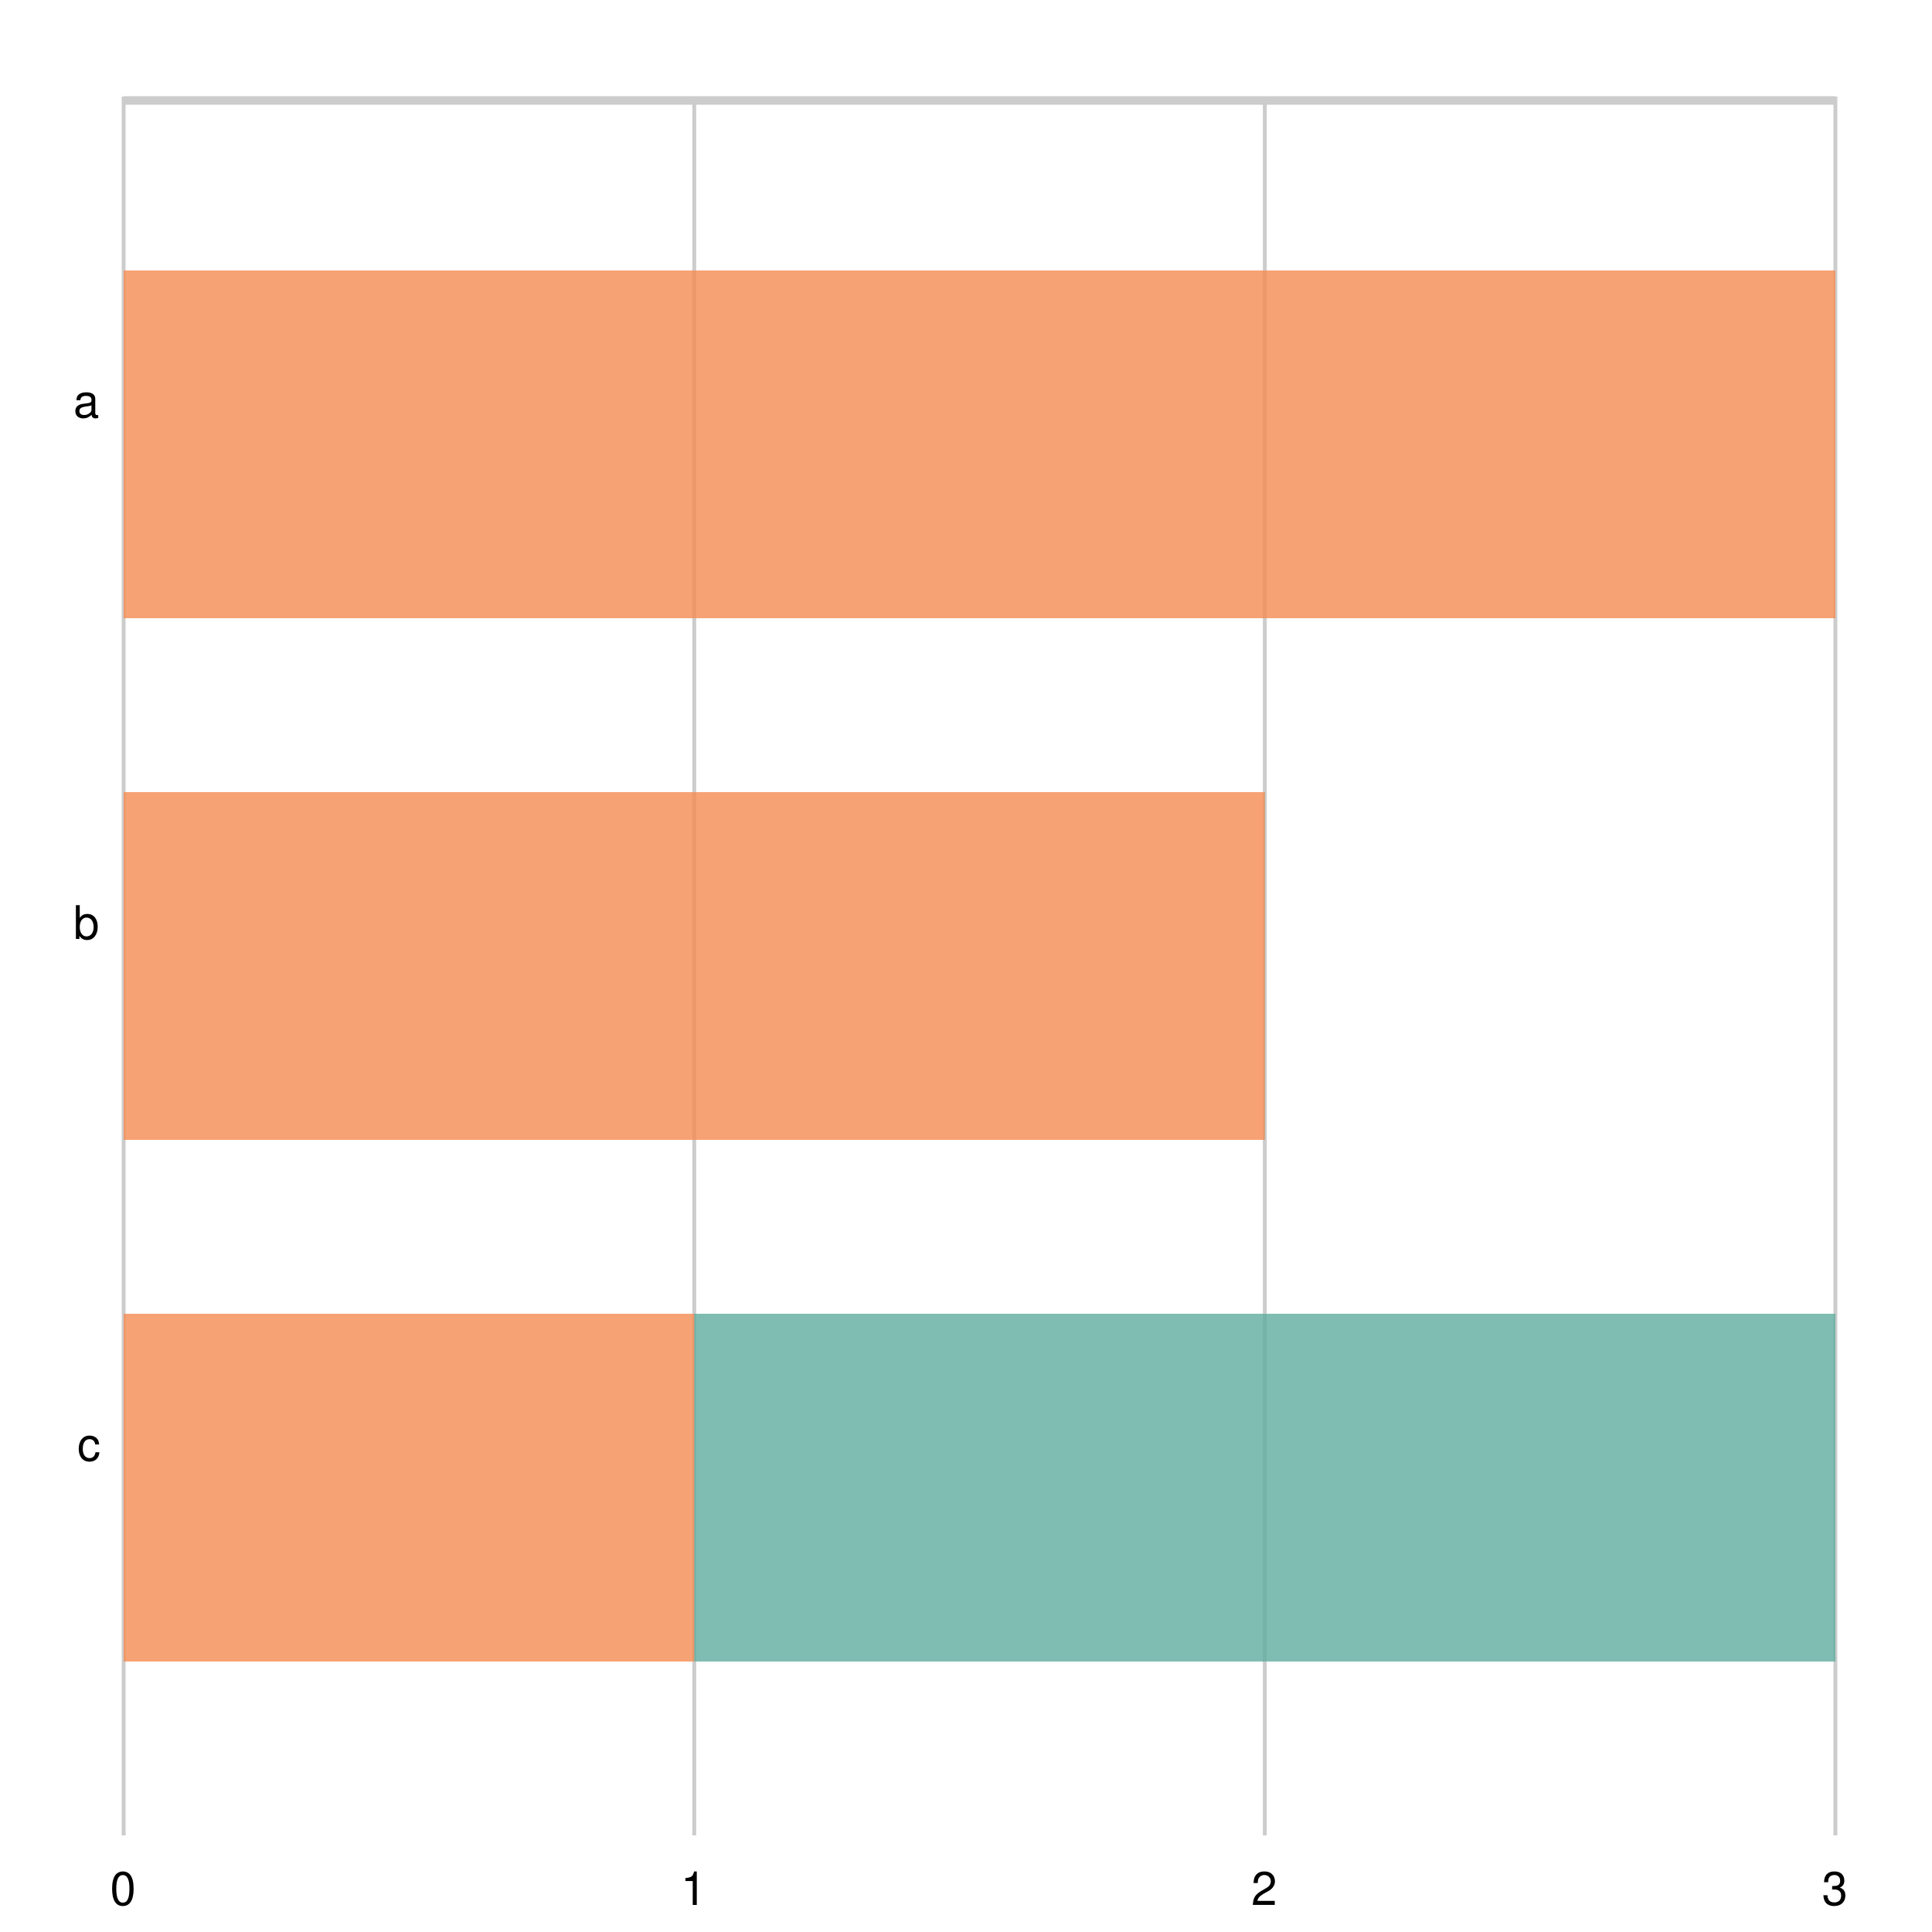
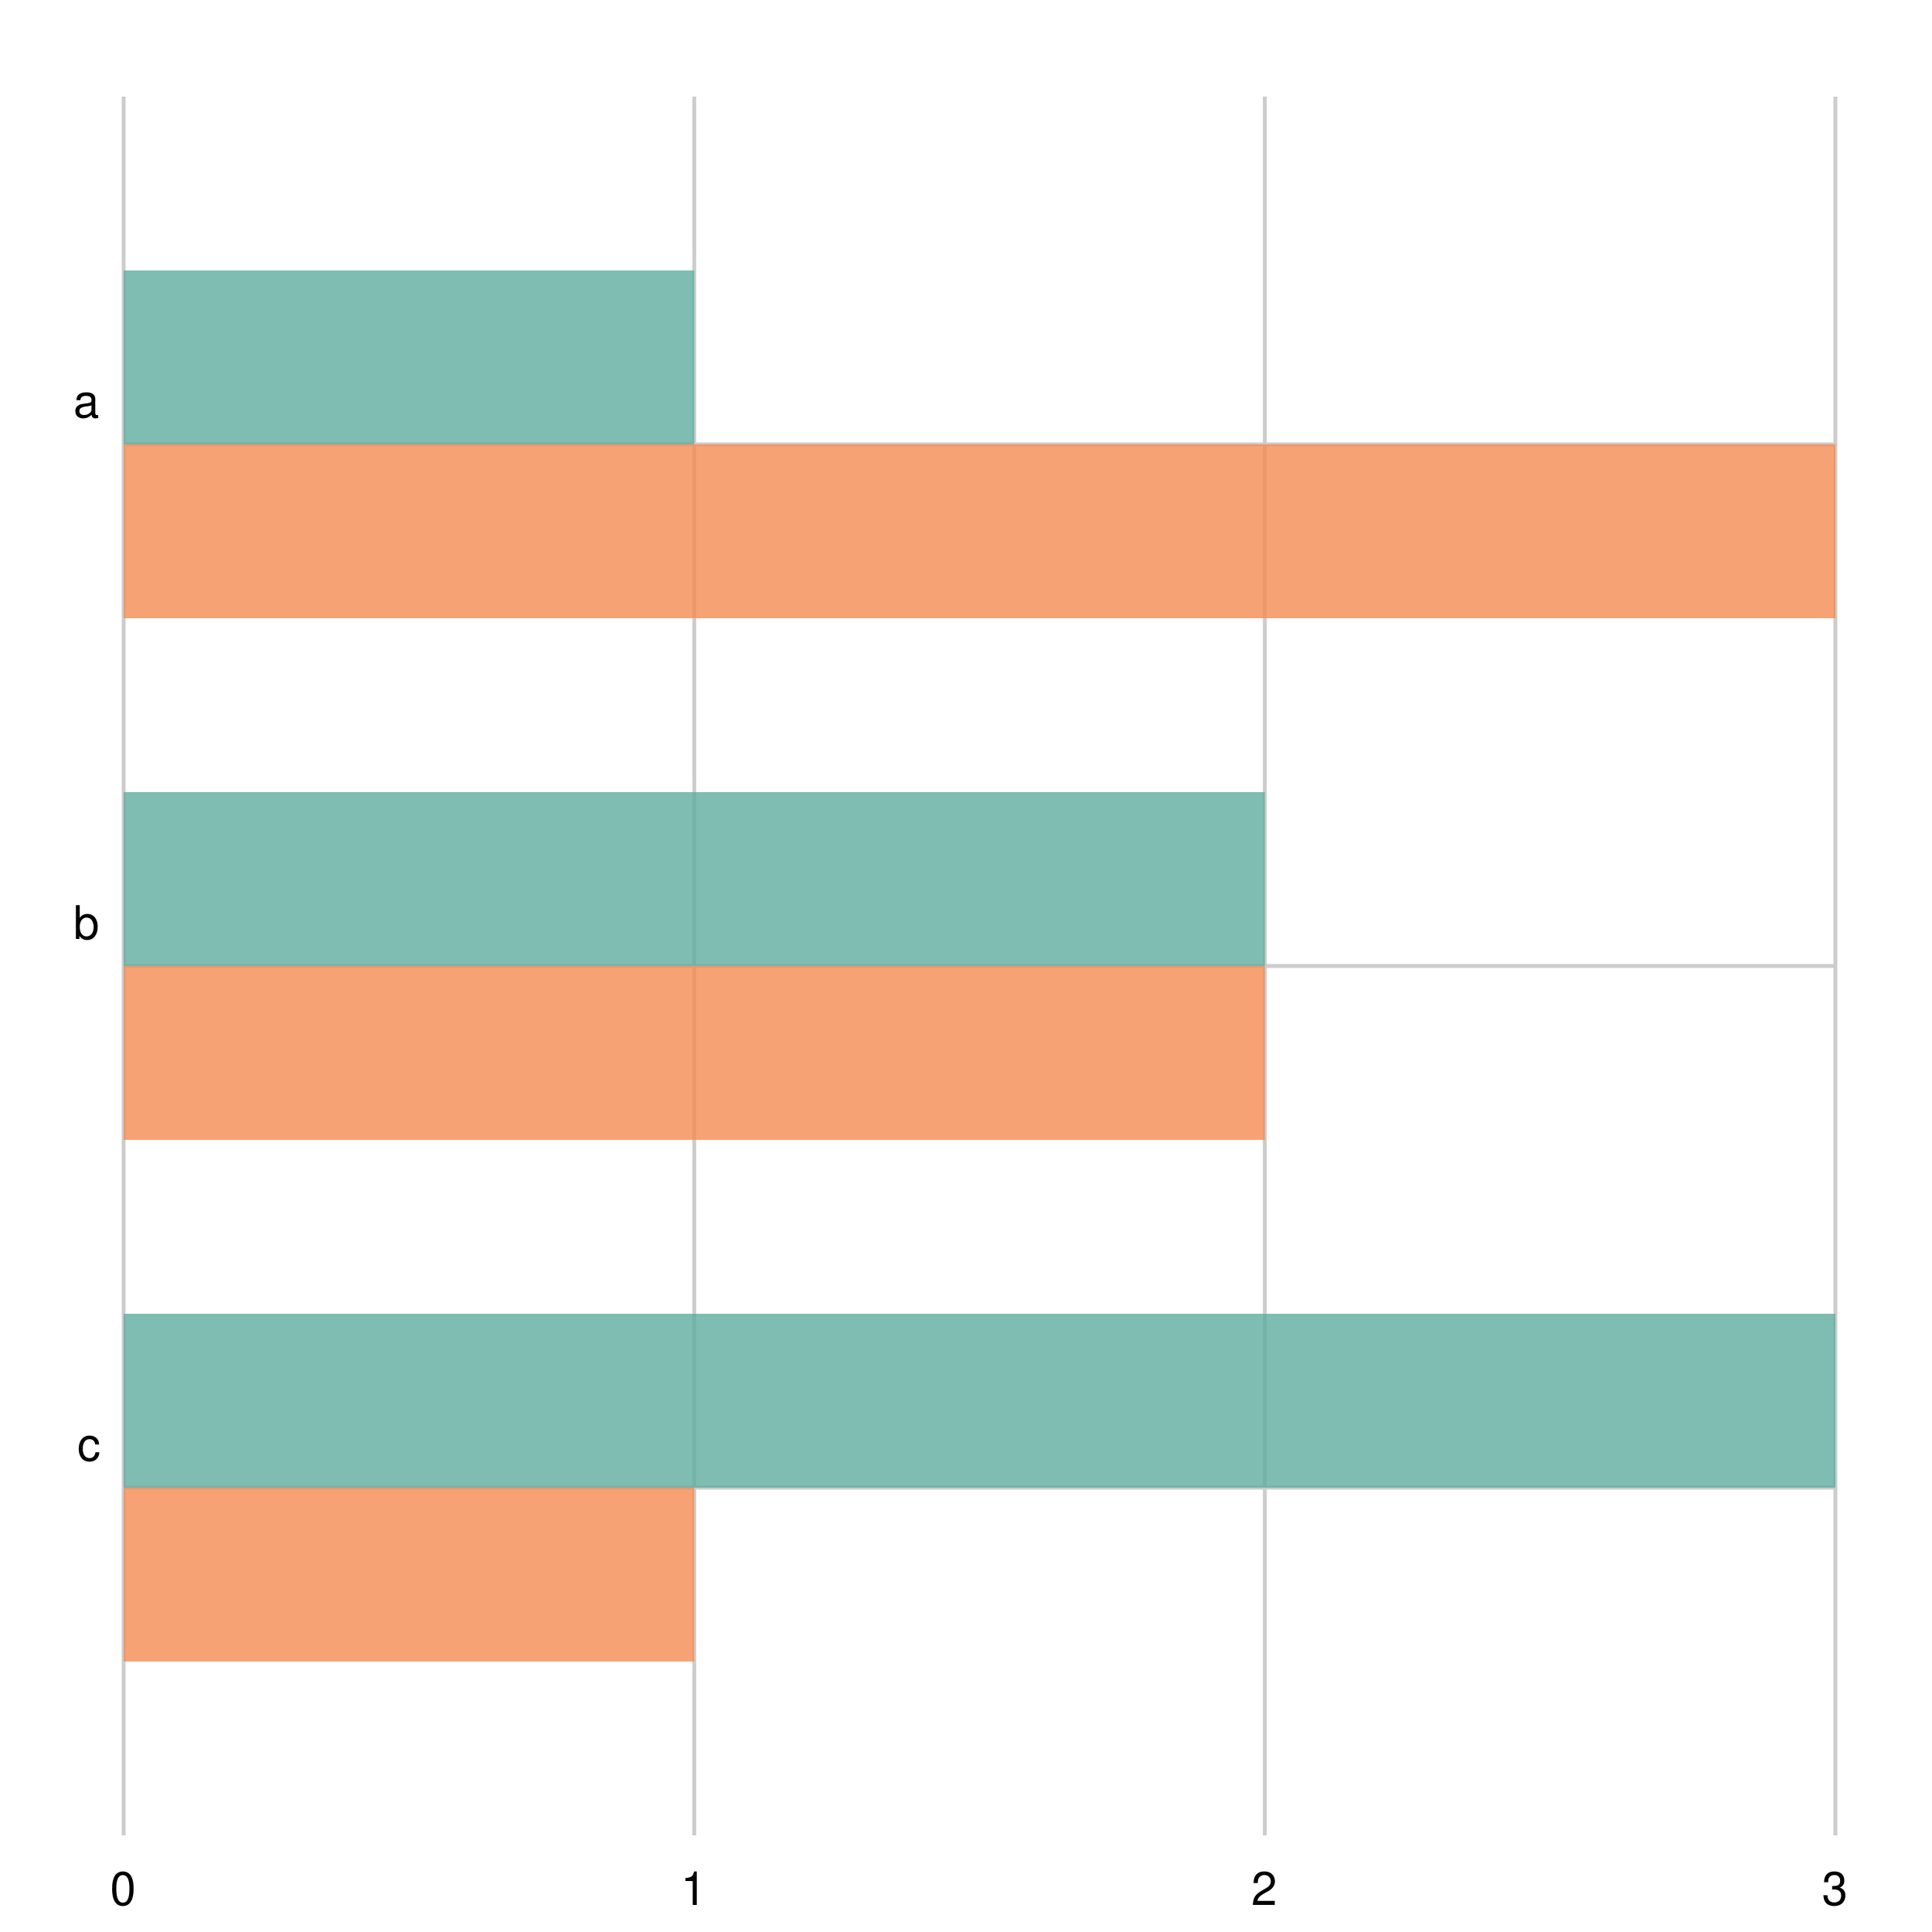
<svg xmlns="http://www.w3.org/2000/svg" width="500" height="500" viewBox="0 0 500 500">
  <path fill="white" d="M0 0 h500 v500 h-500 v-500Z" />
  <g>
-     <path stroke="#CCCCCC" stroke-dasharray="None" d="M0 0.4 h443.0 M0 1.0 h443.0 M0 1.6 h443.0" transform="translate(32.0, 25.0)" />
+     <path stroke="#CCCCCC" stroke-dasharray="None" d="M0 90.0 h443.0 M0 225.0 h443.0 M0 360.0 h443.0" transform="translate(32.0, 25.0)" />
    <g font-size="12" font-family="Helvetica" transform="translate(26.0, 25.0)">
      <text x="0" y="90.0" transform="translate(-7, -7.0)">a</text>
      <text x="0" y="225.0" transform="translate(-7, -7.0)">b</text>
      <text x="0" y="360.0" transform="translate(-6, -7.0)">c</text>
    </g>
  </g>
  <g>
    <path stroke="#CCCCCC" stroke-dasharray="None" d="M443.0 0 v450.0 M295.333 0 v450.0 M147.667 0 v450.0 M0.0 0 v450.0" transform="translate(32.0, 25.0)" />
    <g font-size="12" font-family="Helvetica" transform="translate(32.0, 43.0)">
      <text x="443.0" y="450.0" transform="translate(-3.5, 0)">3</text>
      <text x="295.333" y="450.0" transform="translate(-3.5, 0)">2</text>
      <text x="147.667" y="450.0" transform="translate(-3.5, 0)">1</text>
      <text x="0.0" y="450.0" transform="translate(-3.5, 0)">0</text>
    </g>
  </g>
  <g opacity="0.8" transform="translate(32.0, 25.0)">
-     <path d="M0 45.0 h147.667 v90.0 h-147.667 v-90.0Z M0 180.0 h295.333 v90.0 h-295.333 v-90.0Z M0 315.0 h443.0 v90.0 h-443.0 v-90.0Z" fill="#5fab9e" />
-     <path d="M0 45.0 h443.0 v90.0 h-443.0 v-90.0Z M0 180.0 h295.333 v90.0 h-295.333 v-90.0Z M0 315.0 h147.667 v90.0 h-147.667 v-90.0Z" fill="#f58b51" />
+     <path d="M0 45.0 h147.667 v45.0 h-147.667 v-45.0Z M0 180.0 h295.333 v45.0 h-295.333 v-45.0Z M0 315.0 h443.0 v45.0 h-443.0 v-45.0Z" fill="#5fab9e" />
+     <path d="M0 90.0 h443.0 v45.0 h-443.0 v-45.0Z M0 225.0 h295.333 v45.0 h-295.333 v-45.0Z M0 360.0 h147.667 v45.0 h-147.667 v-45.0Z" fill="#f58b51" />
  </g>
</svg>
